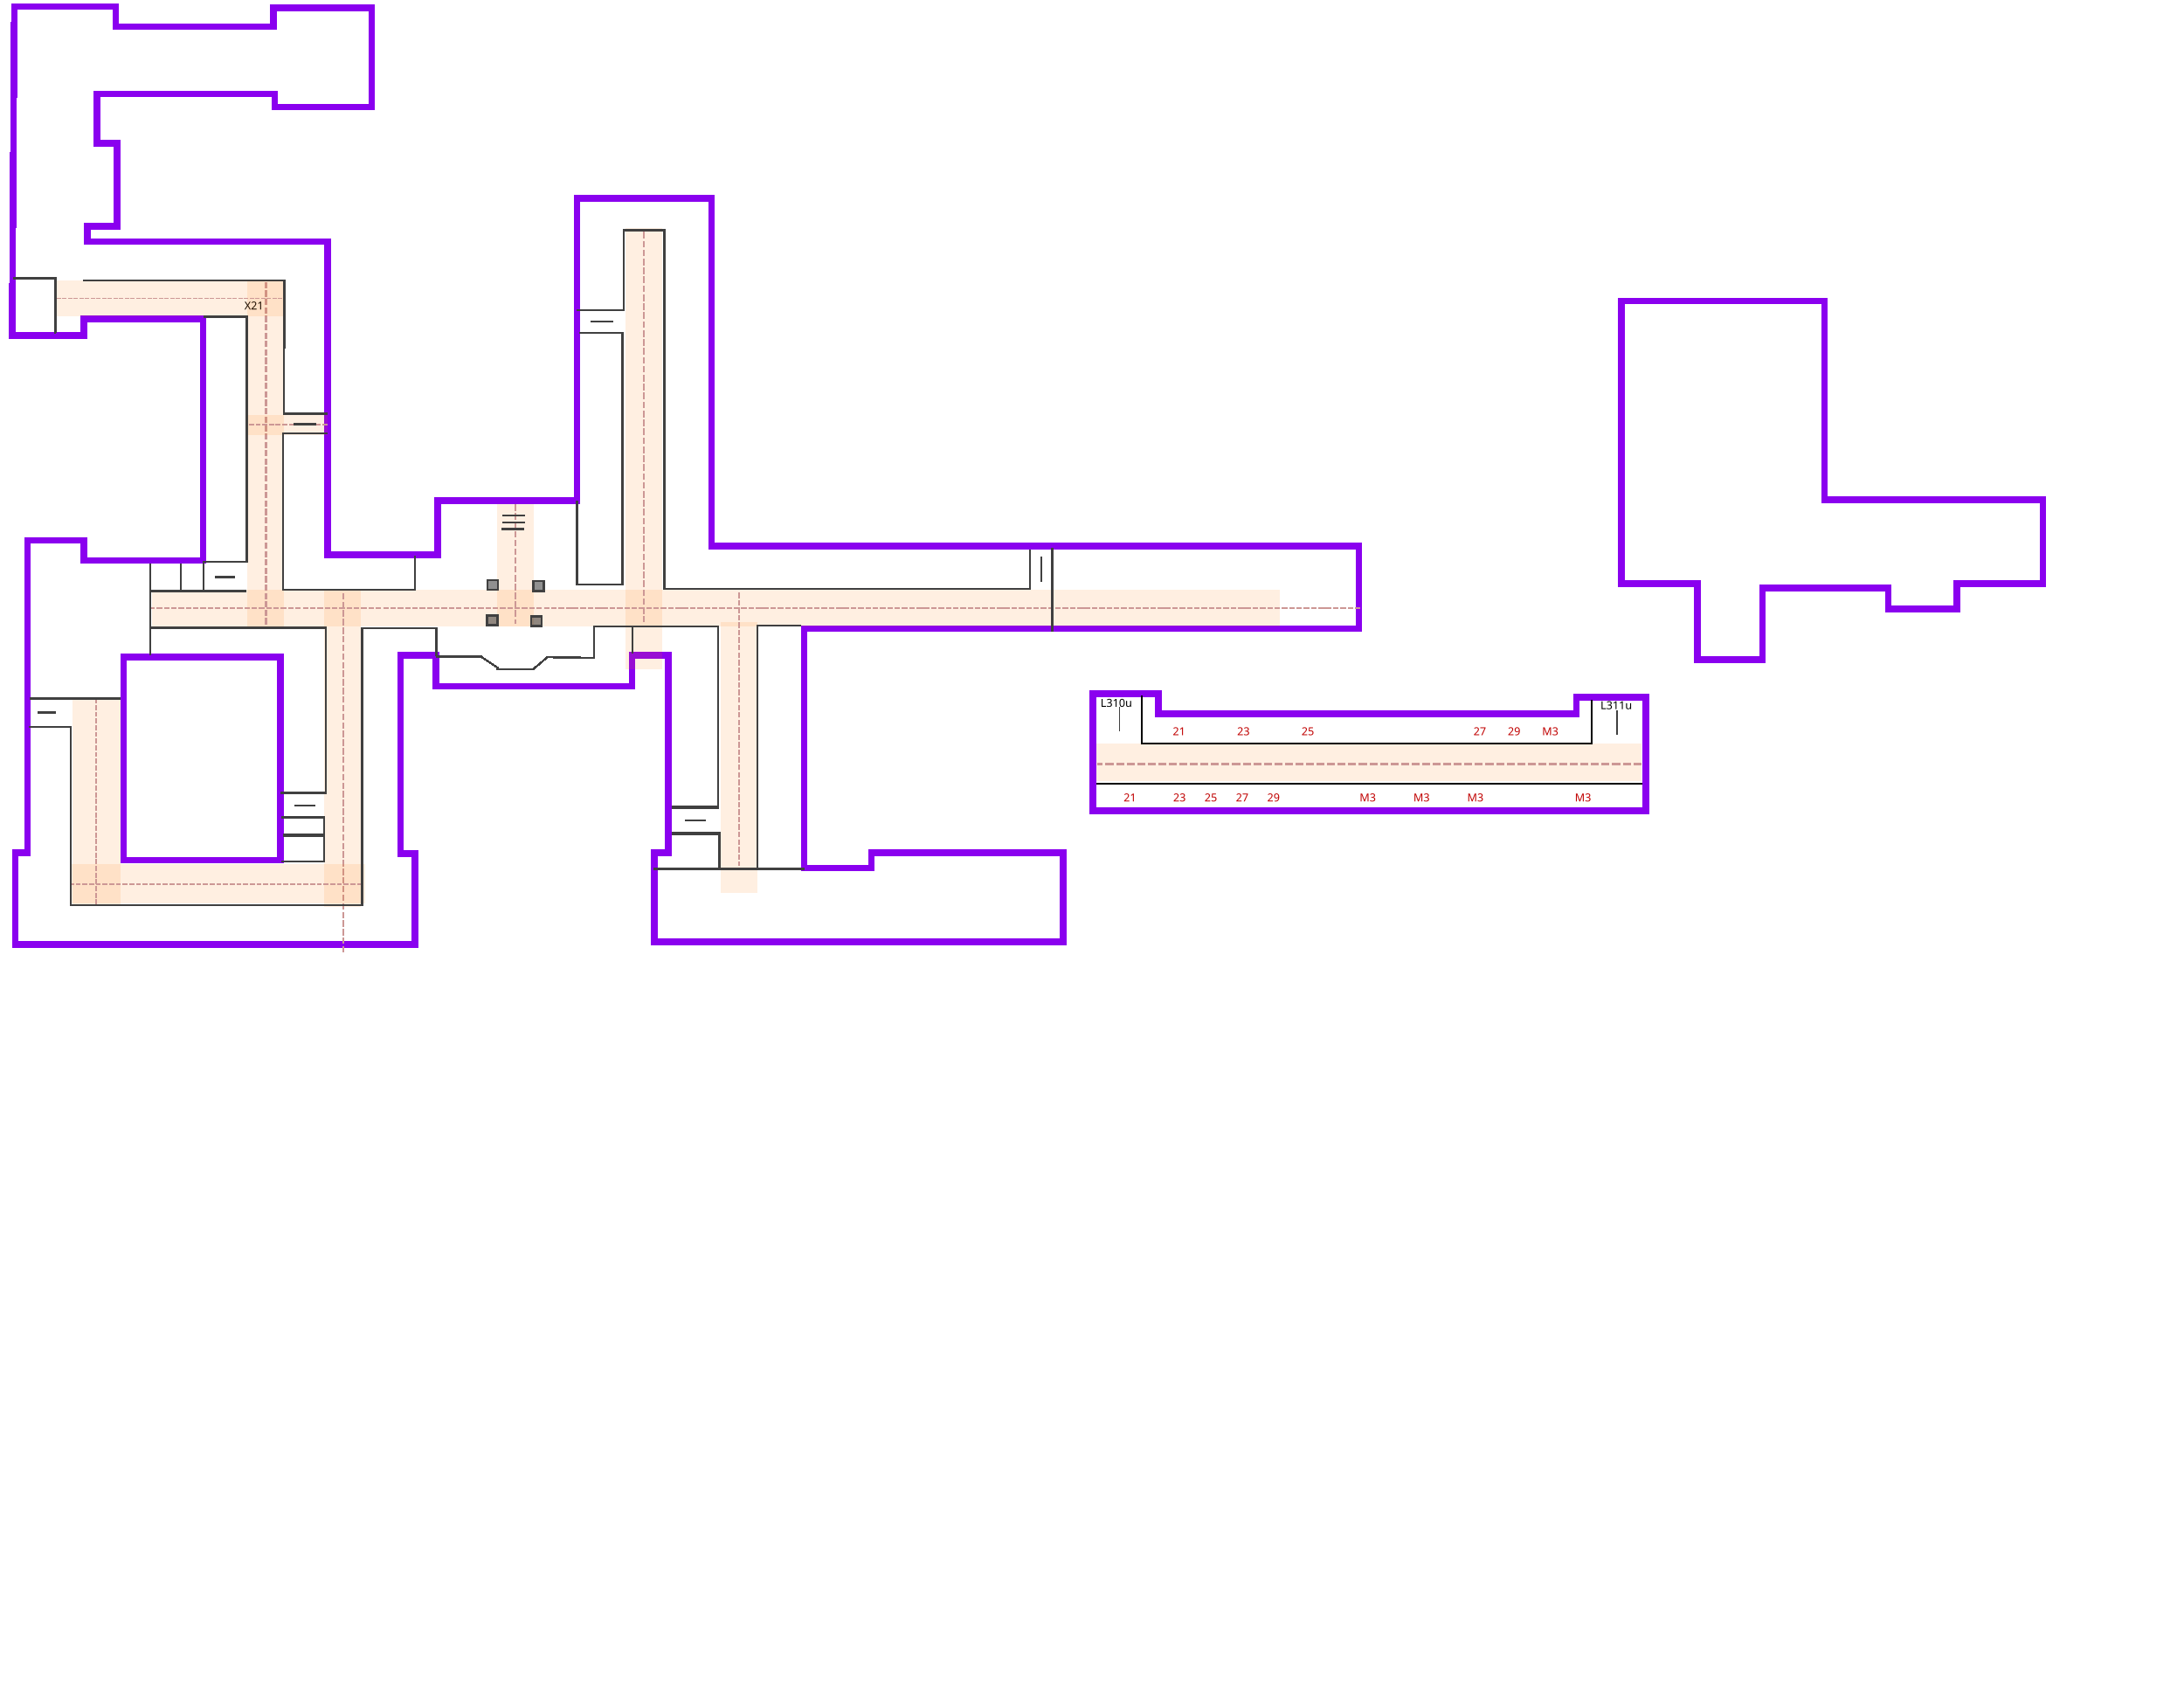
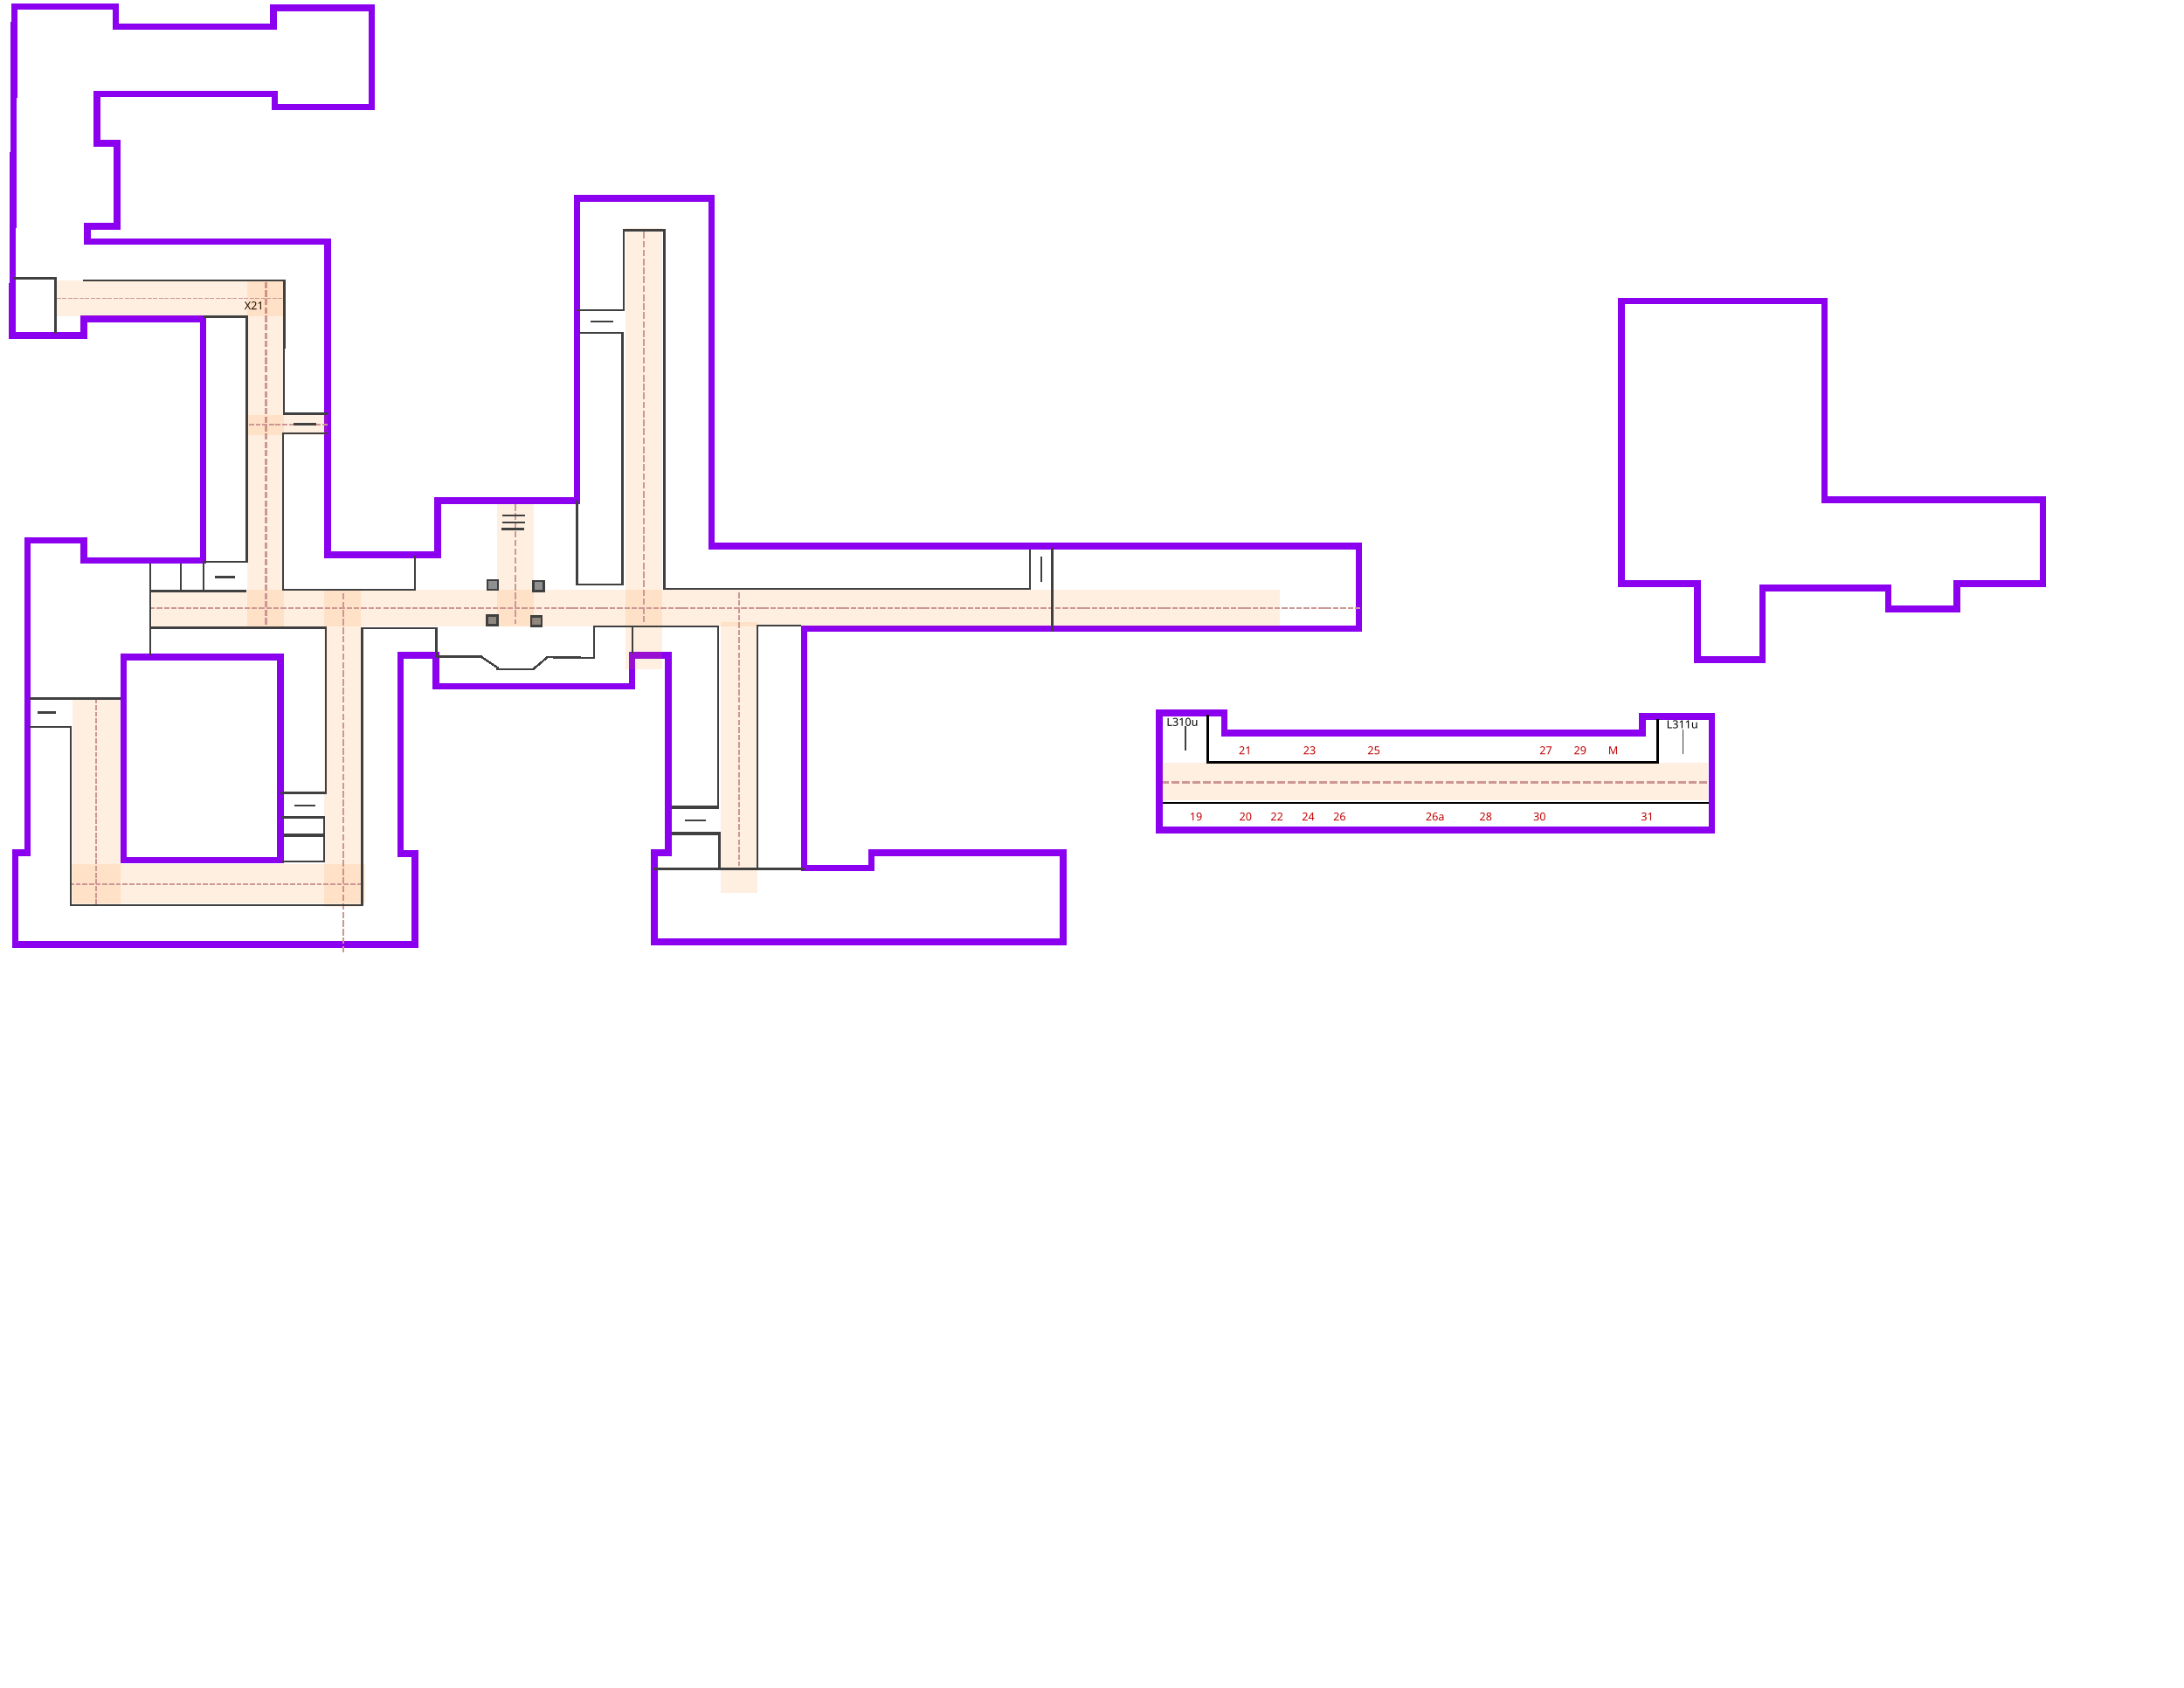
<svg xmlns="http://www.w3.org/2000/svg" width="11in" height="8.5in" id="svg4690" version="1.1" viewBox="0 0 990 765" shape-rendering="crispEdges" enable-background="new">
  <defs id="defs4692">
    </defs>
  <g id="layer2" style="display:inline">
    <path style="fill:none;fill-rule:evenodd;stroke:#8a00ef;stroke-width:3;stroke-linecap:butt;stroke-linejoin:miter;stroke-miterlimit:4;stroke-dasharray:none;stroke-opacity:1" d="m 6.5,3 46,0 0,9 71.5,0 0,-8.5 44.5,0 0,45 -44,0 0,-6 -80.5,0 0,22.5 9,0 0,37.5 -13.5,0 0,7 109,0 0,142 50,0 0,-24.5 63,0 0,-137 61,0 0,157.5 293.5,0 0,37.5 -251.5,0 0,108.5 30.5,0 0,-7 87,0 0,40.5 -185.5,0 0,-40.5 6.5,0 0,-89.5 -16.5,0 0,14 -89,0 0,-14 -16,0 0,90 6.5,0 0,41 -181,0 0,-41.5 5.5,0 0,-141.5 25.5,0 0,9 54,0 0,-109.5 -54,0 0,7.5 -32.5,0 z" id="path4961" />
    <path style="fill:none;fill-rule:evenodd;stroke:#8a00ef;stroke-width:3;stroke-linecap:butt;stroke-linejoin:miter;stroke-miterlimit:4;stroke-dasharray:none;stroke-opacity:1" d="m 56.067,297.82 70.977,0 0,92.076 -70.977,0 z" id="path4963" />
-     <path style="fill:none;fill-rule:evenodd;stroke:#8a00ef;stroke-width:3;stroke-linecap:butt;stroke-linejoin:miter;stroke-miterlimit:4;stroke-dasharray:none;stroke-opacity:1" d="m 495.5,367 0,-52.5 29.5,0 0,9 189.5,0 0,-7.5 31.5,0 0,51.5 -250.5,0 z" id="path4965" />
+     <path style="fill:none;fill-rule:evenodd;stroke:#8a00ef;stroke-width:3;stroke-linecap:butt;stroke-linejoin:miter;stroke-miterlimit:4;stroke-dasharray:none;stroke-opacity:1" d="m 525.436,375.639 0,-52.5 29.5,0 0,9 189.5,0 0,-7.5 31.5,0 0,51.5 -250.5,0 z" id="path4965" />
    <path style="fill:none;fill-rule:evenodd;stroke:#8a00ef;stroke-width:3;stroke-linecap:butt;stroke-linejoin:miter;stroke-miterlimit:4;stroke-dasharray:none;stroke-opacity:1" d="m 735,265 0,-128.5 92,0 0,90 99,0 0,38 -39,0 0,11.5 -31,0 0,-9.5 -57,0 0,32.5 -29.5,0 0,-34.5 -34.5,0 z" id="path4967" />
  </g>
  <g id="layer4" style="display:inline;opacity:1">
    <rect style="fill:#ff7b00;fill-opacity:0.121;stroke:none;stroke-width:0.23;stroke-miterlimit:4;stroke-dasharray:none;stroke-dashoffset:0;stroke-opacity:1" id="rect4234" width="16.606" height="156.505" x="112.052" y="127.465" />
    <rect style="opacity:1;fill:#ff7b00;fill-opacity:0.121;stroke:none;stroke-width:0.23;stroke-miterlimit:4;stroke-dasharray:none;stroke-dashoffset:0;stroke-opacity:1" id="rect4234-0" width="16.606" height="200.162" x="283.709" y="103.167" />
    <rect style="opacity:1;fill:#ff7b00;fill-opacity:0.121;stroke:none;stroke-width:0.23;stroke-miterlimit:4;stroke-dasharray:none;stroke-dashoffset:0;stroke-opacity:1" id="rect4234-8" width="16.606" height="143.22" x="147.076" y="267.725" />
    <rect style="opacity:1;fill:#ff7b00;fill-opacity:0.121;stroke:none;stroke-width:0.23;stroke-miterlimit:4;stroke-dasharray:none;stroke-dashoffset:0;stroke-opacity:1" id="rect4234-5" width="16.606" height="122.871" x="326.79" y="281.898" />
    <rect style="opacity:1;fill:#ff7b00;fill-opacity:0.121;stroke:none;stroke-width:0.23;stroke-miterlimit:4;stroke-dasharray:none;stroke-dashoffset:0;stroke-opacity:1" id="rect4234-51" width="16.607" height="511.398" x="-284.096" y="68.677" transform="matrix(-4.4869952e-4,-0.9999999,1,-6.401598e-5,0,0)" />
    <rect style="opacity:1;fill:#ff7b00;fill-opacity:0.121;stroke:none;stroke-width:0.23;stroke-miterlimit:4;stroke-dasharray:none;stroke-dashoffset:0;stroke-opacity:1" id="rect4234-5-4-1" width="16.606" height="55.6" x="225.277" y="228.43" />
    <path style="fill:none;fill-rule:evenodd;stroke:#cc9795;stroke-width:0.952;stroke-linecap:butt;stroke-linejoin:miter;stroke-miterlimit:4;stroke-dasharray:2.855, 0.952;stroke-dashoffset:0;stroke-opacity:1" d="m 120.514,127.862 0,156.118" id="path3533" />
    <path style="display:inline;opacity:1;fill:none;fill-rule:evenodd;stroke:#cc9795;stroke-width:1.013;stroke-linecap:butt;stroke-linejoin:miter;stroke-miterlimit:4;stroke-dasharray:3.039, 1.013;stroke-dashoffset:0;stroke-opacity:1" d="m 291.922,105.056 0,176.931" id="path3533-4" />
    <path style="display:inline;opacity:1;fill:none;fill-rule:evenodd;stroke:#cc9795;stroke-width:0.976;stroke-linecap:butt;stroke-linejoin:miter;stroke-miterlimit:4;stroke-dasharray:2.928, 0.976;stroke-dashoffset:0;stroke-opacity:1" d="m 155.563,268.781 0,164.206" id="path3533-4-8" />
    <path style="display:inline;opacity:1;fill:none;fill-rule:evenodd;stroke:#cc9795;stroke-width:0.847;stroke-linecap:butt;stroke-linejoin:miter;stroke-miterlimit:4;stroke-dasharray:2.542, 0.847;stroke-dashoffset:0;stroke-opacity:1" d="m 335.093,268.543 0,123.759" id="path3533-4-1" />
    <path style="display:inline;opacity:1;fill:none;fill-rule:evenodd;stroke:#cc9795;stroke-width:0.828;stroke-linecap:butt;stroke-linejoin:miter;stroke-miterlimit:4;stroke-dasharray:2.484, 0.828;stroke-dashoffset:0;stroke-opacity:1" d="m 67.681,275.747 c 1148.846,-0.027 129.036,-0.017 193.589,-0.044" id="path3533-4-7-7" />
    <text xml:space="preserve" style="font-style:normal;font-weight:normal;font-size:5px;line-height:125%;font-family:sans-serif;letter-spacing:0px;word-spacing:0px;fill:#000000;fill-opacity:1;stroke:none;stroke-width:1px;stroke-linecap:butt;stroke-linejoin:miter;stroke-opacity:1" x="379.306" y="146.107" id="text4424">
      <tspan id="tspan4426" x="379.306" y="146.107" style="font-size:7.5px" />
    </text>
    <text xml:space="preserve" style="font-style:normal;font-variant:normal;font-weight:normal;font-stretch:normal;font-size:5px;line-height:125%;font-family:sans-serif;-inkscape-font-specification:'sans-serif, Normal';text-align:start;letter-spacing:0px;word-spacing:0px;writing-mode:lr-tb;text-anchor:start;fill:#000000;fill-opacity:1;stroke:none;stroke-width:1px;stroke-linecap:butt;stroke-linejoin:miter;stroke-opacity:1" x="110.793" y="140.28" id="text4428">
      <tspan id="tspan4538" x="110.793" y="140.28">X21</tspan>
    </text>
    <rect style="display:inline;opacity:1;fill:#ff7b00;fill-opacity:0.121;stroke:none;stroke-width:0.23;stroke-miterlimit:4;stroke-dasharray:none;stroke-dashoffset:0;stroke-opacity:1" id="rect4234-51-4" width="17.692" height="133.166" x="-409.447" y="32.121" transform="matrix(-4.4869952e-4,-0.9999999,1,-6.401598e-5,0,0)" ry="0" />
    <rect style="display:inline;opacity:1;fill:#ff7b00;fill-opacity:0.121;stroke:none;stroke-width:0.23;stroke-miterlimit:4;stroke-dasharray:none;stroke-dashoffset:0;stroke-opacity:1" id="rect4234-1" width="21.981" height="93.255" x="32.697" y="317.123" />
    <path style="display:inline;opacity:1;fill:none;fill-rule:evenodd;stroke:#cc9795;stroke-width:0.759;stroke-linecap:butt;stroke-linejoin:miter;stroke-miterlimit:4;stroke-dasharray:2.278, 0.759;stroke-dashoffset:0;stroke-opacity:1" d="m 43.688,316.556 0,93.513" id="path3533-4-7-9-5" />
    <path style="display:inline;opacity:1;fill:none;fill-rule:evenodd;stroke:#cc9795;stroke-width:0.759;stroke-linecap:butt;stroke-linejoin:miter;stroke-miterlimit:4;stroke-dasharray:2.278, 0.759;stroke-dashoffset:0;stroke-opacity:1" d="m 164.131,400.595 -131.888,0" id="path3533-4-7-9-5-0" />
    <rect style="display:inline;opacity:1;fill:#ff7b00;fill-opacity:0.121;stroke:none;stroke-width:0.23;stroke-miterlimit:4;stroke-dasharray:none;stroke-dashoffset:0;stroke-opacity:1" id="rect4234-51-4-9" width="16.19" height="104.542" x="-143.289" y="24.419" transform="matrix(-3.84927e-4,-0.9999999,1,-7.4621788e-5,0,0)" ry="0" />
    <path style="display:inline;opacity:1;fill:none;fill-rule:evenodd;stroke:#cc9795;stroke-width:0.644;stroke-linecap:butt;stroke-linejoin:miter;stroke-miterlimit:4;stroke-dasharray:1.931, 0.644;stroke-dashoffset:0;stroke-opacity:1" d="m 127.964,135.189 -103.538,0" id="path3533-4-7-9-5-0-5" />
    <path style="display:inline;opacity:1;fill:none;fill-rule:evenodd;stroke:#cc9795;stroke-width:1;stroke-linecap:butt;stroke-linejoin:miter;stroke-miterlimit:4;stroke-dasharray:3, 1;stroke-dashoffset:0;stroke-opacity:1" d="m 233.58,228.572 0,54.268" id="path3533-4-7-9-5-9" />
    <rect style="display:inline;opacity:1;fill:#ff7b00;fill-opacity:0.121;stroke:none;stroke-width:0.23;stroke-miterlimit:4;stroke-dasharray:none;stroke-dashoffset:0;stroke-opacity:1" id="rect4234-51-4-5-0" width="8.857" height="37.359" x="-197.04" y="111.203" transform="matrix(-2.5144265e-4,-1,1,-1.1423655e-4,0,0)" ry="0" />
    <path style="display:inline;opacity:1;fill:none;fill-rule:evenodd;stroke:#cc9795;stroke-width:0.756;stroke-linecap:butt;stroke-linejoin:miter;stroke-miterlimit:4;stroke-dasharray:2.268, 0.756;stroke-dashoffset:0;stroke-opacity:1" d="m 148.354,192.597 -36.845,0" id="path3533-4-7-9-5-0-2-0" />
-     <rect transform="matrix(-2.1073751e-4,-1,1,-1.3630198e-4,0,0)" y="496.726" x="-354.159" height="247.402" width="17.106" id="rect3747" style="opacity:1;fill:#ff7b00;fill-opacity:0.121;stroke:none;stroke-width:0.23;stroke-miterlimit:4;stroke-dasharray:none;stroke-dashoffset:0;stroke-opacity:1" />
-     <path id="path3749" d="m 743.972,346.172 -246.759,0" style="display:inline;opacity:1;fill:none;fill-rule:evenodd;stroke:#cc9795;stroke-width:1.196;stroke-linecap:butt;stroke-linejoin:miter;stroke-miterlimit:4;stroke-dasharray:3.589, 1.196;stroke-dashoffset:0;stroke-opacity:1" />
-     <text xml:space="preserve" style="font-style:normal;font-variant:normal;font-weight:normal;font-stretch:normal;font-size:5px;line-height:125%;font-family:sans-serif;-inkscape-font-specification:'sans-serif, Normal';text-align:start;letter-spacing:0px;word-spacing:0px;writing-mode:lr-tb;text-anchor:start;display:inline;opacity:1;fill:#000000;fill-opacity:1;stroke:none;stroke-width:1px;stroke-linecap:butt;stroke-linejoin:miter;stroke-opacity:1" x="498.863" y="320.355" id="text4428-00-6">
-       <tspan id="tspan4536-9" x="498.863" y="320.355">L310u</tspan>
+     <rect transform="matrix(-2.1073751e-4,-1,1,-1.3630198e-4,0,0)" y="526.66" x="-362.802" height="247.402" width="17.106" id="rect3747" style="opacity:1;fill:#ff7b00;fill-opacity:0.121;stroke:none;stroke-width:0.23;stroke-miterlimit:4;stroke-dasharray:none;stroke-dashoffset:0;stroke-opacity:1" />
+     <path id="path3749" d="m 773.908,354.811 -246.759,0" style="display:inline;opacity:1;fill:none;fill-rule:evenodd;stroke:#cc9795;stroke-width:1.196;stroke-linecap:butt;stroke-linejoin:miter;stroke-miterlimit:4;stroke-dasharray:3.589, 1.196;stroke-dashoffset:0;stroke-opacity:1" />
+     <text xml:space="preserve" style="font-style:normal;font-variant:normal;font-weight:normal;font-stretch:normal;font-size:5px;line-height:125%;font-family:sans-serif;-inkscape-font-specification:'sans-serif, Normal';text-align:start;letter-spacing:0px;word-spacing:0px;writing-mode:lr-tb;text-anchor:start;display:inline;opacity:1;fill:#000000;fill-opacity:1;stroke:none;stroke-width:1px;stroke-linecap:butt;stroke-linejoin:miter;stroke-opacity:1" x="528.799" y="328.994" id="text4428-00-6">
+       <tspan id="tspan4536-9" x="528.799" y="328.994">L310u</tspan>
    </text>
-     <text id="text3788" y="321.416" x="725.491" style="font-style:normal;font-variant:normal;font-weight:normal;font-stretch:normal;font-size:5px;line-height:125%;font-family:sans-serif;-inkscape-font-specification:'sans-serif, Normal';text-align:start;letter-spacing:0px;word-spacing:0px;writing-mode:lr-tb;text-anchor:start;display:inline;opacity:1;fill:#000000;fill-opacity:1;stroke:none;stroke-width:1px;stroke-linecap:butt;stroke-linejoin:miter;stroke-opacity:1" xml:space="preserve">
-       <tspan y="321.416" x="725.491" id="tspan3790">L311u</tspan>
+     <text id="text3788" y="330.055" x="755.427" style="font-style:normal;font-variant:normal;font-weight:normal;font-stretch:normal;font-size:5px;line-height:125%;font-family:sans-serif;-inkscape-font-specification:'sans-serif, Normal';text-align:start;letter-spacing:0px;word-spacing:0px;writing-mode:lr-tb;text-anchor:start;display:inline;opacity:1;fill:#000000;fill-opacity:1;stroke:none;stroke-width:1px;stroke-linecap:butt;stroke-linejoin:miter;stroke-opacity:1" xml:space="preserve">
+       <tspan y="330.055" x="755.427" id="tspan3790">L311u</tspan>
    </text>
  </g>
  <g id="layer1" style="display:inline">
    <path style="fill:none;fill-rule:evenodd;stroke:#404040;stroke-width:1;stroke-linecap:butt;stroke-linejoin:miter;stroke-miterlimit:4;stroke-dasharray:none;stroke-opacity:1" d="m 37.486,127.106 91.441,0.068 -0.255,60.326 19.691,0" id="path4349" />
    <path style="fill:none;fill-rule:evenodd;stroke:#404040;stroke-width:1;stroke-linecap:butt;stroke-linejoin:miter;stroke-miterlimit:4;stroke-dasharray:none;stroke-opacity:1" d="m 148.364,196.327 -20.031,0 0,70.957 59.753,0 0,-15.617" id="path4353" />
    <path style="fill:none;fill-rule:evenodd;stroke:#404040;stroke-width:0.995;stroke-linecap:butt;stroke-linejoin:miter;stroke-miterlimit:4;stroke-dasharray:none;stroke-opacity:1" d="m 67.996,267.889 21.565,0 21.565,0 0,-0.222" id="path4355" />
    <path style="fill:none;fill-rule:evenodd;stroke:#404040;stroke-width:1;stroke-linecap:butt;stroke-linejoin:miter;stroke-miterlimit:4;stroke-dasharray:none;stroke-opacity:1" d="m 97.485,261.634 9.167,0" id="path4357" />
    <path style="fill:none;fill-rule:evenodd;stroke:#404040;stroke-width:1;stroke-linecap:butt;stroke-linejoin:miter;stroke-miterlimit:4;stroke-dasharray:none;stroke-opacity:1" d="m 133.086,192.253 10.185,0" id="path4359" />
    <path style="fill:none;fill-rule:evenodd;stroke:#404040;stroke-width:0.991;stroke-linecap:butt;stroke-linejoin:miter;stroke-miterlimit:4;stroke-dasharray:none;stroke-opacity:1" d="m 163.721,284.655 34.052,0.031 0,12.78" id="path4361" />
    <path style="fill:none;fill-rule:evenodd;stroke:#404040;stroke-width:1;stroke-linecap:butt;stroke-linejoin:miter;stroke-miterlimit:4;stroke-dasharray:none;stroke-opacity:1" d="m 127.309,359.306 20.381,0 0,-74.702 -79.44,0" id="path4363" />
    <path style="fill:none;fill-rule:evenodd;stroke:#404040;stroke-width:1;stroke-linecap:butt;stroke-linejoin:miter;stroke-miterlimit:4;stroke-dasharray:none;stroke-opacity:1" d="m 127.315,370.494 19.691,0 0,20.031 -19.691,0" id="path4365" />
    <path style="fill:none;fill-rule:evenodd;stroke:#404040;stroke-width:1;stroke-linecap:butt;stroke-linejoin:miter;stroke-miterlimit:4;stroke-dasharray:none;stroke-opacity:1" d="m 13.58,316.574 41.099,0" id="path4369" />
    <path style="fill:none;fill-rule:evenodd;stroke:#404040;stroke-width:1;stroke-linecap:butt;stroke-linejoin:miter;stroke-miterlimit:4;stroke-dasharray:none;stroke-opacity:1" d="m 17.154,323.025 8.148,0" id="path4371" />
    <path style="fill:none;fill-rule:evenodd;stroke:#404040;stroke-width:1;stroke-linecap:butt;stroke-linejoin:miter;stroke-miterlimit:4;stroke-dasharray:none;stroke-opacity:1" d="m 133.426,365.062 9.506,0" id="path4373" />
    <path style="fill:none;fill-rule:evenodd;stroke:#404040;stroke-width:1;stroke-linecap:butt;stroke-linejoin:miter;stroke-miterlimit:4;stroke-dasharray:none;stroke-opacity:1" d="m 197.593,297.5 20.37,0 7.469,5.093 0,0.679 16.296,0 6.451,-5.432 20.37,0.34 0.679,0 0,-14.259 56.797,0.099" id="path4390" />
    <rect style="opacity:1;fill:#000000;fill-opacity:0.437;stroke:#404040;stroke-width:1;stroke-miterlimit:4;stroke-dasharray:none;stroke-dashoffset:0;stroke-opacity:1" id="rect4409" width="4.753" height="4.414" x="221.019" y="262.87" />
    <rect style="display:inline;opacity:1;fill:#000000;fill-opacity:0.437;stroke:#404040;stroke-width:1;stroke-miterlimit:4;stroke-dasharray:none;stroke-dashoffset:0;stroke-opacity:1" id="rect4409-4" width="4.753" height="4.414" x="241.728" y="263.38" />
    <rect style="display:inline;opacity:1;fill:#000000;fill-opacity:0.437;stroke:#404040;stroke-width:1;stroke-miterlimit:4;stroke-dasharray:none;stroke-dashoffset:0;stroke-opacity:1" id="rect4409-0" width="4.753" height="4.414" x="240.71" y="279.336" />
    <rect style="display:inline;opacity:1;fill:#000000;fill-opacity:0.437;stroke:#404040;stroke-width:1;stroke-miterlimit:4;stroke-dasharray:none;stroke-dashoffset:0;stroke-opacity:1" id="rect4409-1" width="4.753" height="4.414" x="220.679" y="278.997" />
    <path style="fill:none;fill-rule:evenodd;stroke:#404040;stroke-width:1;stroke-linecap:butt;stroke-linejoin:miter;stroke-miterlimit:4;stroke-dasharray:none;stroke-opacity:1" d="m 286.668,283.991 0,12.259" id="path4444" />
    <path style="fill:none;fill-rule:evenodd;stroke:#404040;stroke-width:1;stroke-linecap:butt;stroke-linejoin:miter;stroke-miterlimit:4;stroke-dasharray:none;stroke-opacity:1" d="m 364.63,393.92 -68.241,0" id="path4446" />
    <path style="fill:none;fill-rule:evenodd;stroke:#404040;stroke-width:1;stroke-linecap:butt;stroke-linejoin:miter;stroke-miterlimit:4;stroke-dasharray:none;stroke-opacity:1" d="m 325.586,283.92 0,82.628" id="path4448" />
    <path style="fill:none;fill-rule:evenodd;stroke:#404040;stroke-width:1;stroke-linecap:butt;stroke-linejoin:miter;stroke-miterlimit:4;stroke-dasharray:none;stroke-opacity:1" d="m 343.241,393.58 0.062,-109.981 19.697,0" id="path4450" />
    <path style="fill:none;fill-rule:evenodd;stroke:#404040;stroke-width:1;stroke-linecap:butt;stroke-linejoin:miter;stroke-miterlimit:4;stroke-dasharray:none;stroke-opacity:1" d="m 282.42,104.321 19.201,0" id="path4452" />
    <path style="fill:none;fill-rule:evenodd;stroke:#404040;stroke-width:1;stroke-linecap:butt;stroke-linejoin:miter;stroke-miterlimit:4;stroke-dasharray:none;stroke-opacity:1" d="m 477.011,248.3 0,38.025" id="path4454" />
    <path style="fill:none;fill-rule:evenodd;stroke:#404040;stroke-width:1.084;stroke-linecap:butt;stroke-linejoin:miter;stroke-miterlimit:4;stroke-dasharray:none;stroke-opacity:1" d="m 467.148,266.924 -165.941,0 0,-162.582" id="path4456" />
    <path style="fill:none;fill-rule:evenodd;stroke:#404040;stroke-width:1;stroke-linecap:butt;stroke-linejoin:miter;stroke-miterlimit:4;stroke-dasharray:none;stroke-opacity:1" d="m 282.827,104.311 0,36.332 -21.464,0" id="path4458" />
    <path style="fill:none;fill-rule:evenodd;stroke:#404040;stroke-width:1;stroke-linecap:butt;stroke-linejoin:miter;stroke-miterlimit:4;stroke-dasharray:none;stroke-opacity:1" d="m 261.477,226.896 0,38.045 20.713,0 0,-114.136 -19.825,0" id="path4460" />
    <path style="display:inline;fill:none;fill-rule:evenodd;stroke:#404040;stroke-width:1;stroke-linecap:butt;stroke-linejoin:miter;stroke-miterlimit:4;stroke-dasharray:none;stroke-opacity:1" d="m 267.759,145.741 10.185,0" id="path4359-4" />
    <path style="display:inline;fill:none;fill-rule:evenodd;stroke:#404040;stroke-width:1;stroke-linecap:butt;stroke-linejoin:miter;stroke-miterlimit:4;stroke-dasharray:none;stroke-opacity:1" d="m 227.809,233.673 10.185,0" id="path4359-4-1" />
    <path style="display:inline;fill:none;fill-rule:evenodd;stroke:#404040;stroke-width:1;stroke-linecap:butt;stroke-linejoin:miter;stroke-miterlimit:4;stroke-dasharray:none;stroke-opacity:1" d="m 227.809,236.728 10.185,0" id="path4359-4-7" />
    <path style="display:inline;fill:none;fill-rule:evenodd;stroke:#404040;stroke-width:1;stroke-linecap:butt;stroke-linejoin:miter;stroke-miterlimit:4;stroke-dasharray:none;stroke-opacity:1" d="m 227.469,239.784 10.185,0" id="path4359-4-3" />
    <path style="display:inline;fill:none;fill-rule:evenodd;stroke:#404040;stroke-width:1.46;stroke-linecap:butt;stroke-linejoin:miter;stroke-miterlimit:4;stroke-dasharray:none;stroke-opacity:1" d="m 304.357,365.929 21.708,0" id="path4359-2" />
    <path style="display:inline;fill:none;fill-rule:evenodd;stroke:#404040;stroke-width:1;stroke-linecap:butt;stroke-linejoin:miter;stroke-miterlimit:4;stroke-dasharray:none;stroke-opacity:1" d="m 310.458,371.889 9.506,0" id="path4373-8" />
    <path style="display:inline;fill:none;fill-rule:evenodd;stroke:#404040;stroke-width:1.46;stroke-linecap:butt;stroke-linejoin:miter;stroke-miterlimit:4;stroke-dasharray:none;stroke-opacity:1" d="m 304.357,377.85 21.708,0 0,16.096" id="path4359-2-8" />
    <path style="fill:none;fill-rule:evenodd;stroke:#404040;stroke-width:1px;stroke-linecap:butt;stroke-linejoin:miter;stroke-opacity:1" d="m 12.964,329.518 19.205,0 0,80.663 132.037,0 0,-125.315" id="path3961" />
    <path style="fill:none;fill-rule:evenodd;stroke:#404040;stroke-width:1px;stroke-linecap:butt;stroke-linejoin:miter;stroke-opacity:1" d="m 92.186,143.621 19.688,-0.008 -0.003,111.004 -19.686,0 0,12.883" id="path4829" />
    <path style="fill:none;fill-rule:evenodd;stroke:#404040;stroke-width:1px;stroke-linecap:butt;stroke-linejoin:miter;stroke-opacity:1" d="m 68.179,255.578 0,41.292" id="path4831" />
    <path style="display:inline;fill:none;fill-rule:evenodd;stroke:#404040;stroke-width:1px;stroke-linecap:butt;stroke-linejoin:miter;stroke-opacity:1" d="m 5.816,126.143 19.335,-0.002 -0.003,24.731 0.025,0" id="path4829-7" />
    <path style="display:inline;fill:none;fill-rule:evenodd;stroke:#404040;stroke-width:0.678;stroke-linecap:butt;stroke-linejoin:miter;stroke-miterlimit:4;stroke-dasharray:none;stroke-opacity:1" d="m 466.84,248.945 0,17.465" id="path4454-5" />
    <path style="display:inline;fill:none;fill-rule:evenodd;stroke:#404040;stroke-width:0.542;stroke-linecap:butt;stroke-linejoin:miter;stroke-miterlimit:4;stroke-dasharray:none;stroke-opacity:1" d="m 471.994,252.427 0,11.155" id="path4454-1" />
    <path style="display:inline;fill:none;fill-rule:evenodd;stroke:#404040;stroke-width:0.561px;stroke-linecap:butt;stroke-linejoin:miter;stroke-opacity:1" d="m 82.024,255.39 0,13.007" id="path4831-9" />
    <path id="path3845" d="m 128.17,378.533 19.108,0" style="fill:none;fill-rule:evenodd;stroke:#404040;stroke-width:1.531;stroke-linecap:butt;stroke-linejoin:miter;stroke-miterlimit:4;stroke-dasharray:none;stroke-opacity:1" />
-     <path style="fill:none;fill-rule:evenodd;stroke:#000000;stroke-width:1.03px;stroke-linecap:butt;stroke-linejoin:miter;stroke-opacity:1" d="m 721.49,317.36 0,19.62 -203.979,0 0,-21.741" id="path3732" />
-     <path style="fill:none;fill-rule:evenodd;stroke:#000000;stroke-width:1.002px;stroke-linecap:butt;stroke-linejoin:miter;stroke-opacity:1" d="m 496.95,355.232 247.53,0" id="path3734" />
-     <path id="path3751" d="m 507.494,320.427 0,11.155" style="display:inline;fill:none;fill-rule:evenodd;stroke:#404040;stroke-width:0.542;stroke-linecap:butt;stroke-linejoin:miter;stroke-miterlimit:4;stroke-dasharray:none;stroke-opacity:1" />
-     <path id="path3751-8" d="m 733,321.923 0,11.155" style="display:inline;fill:none;fill-rule:evenodd;stroke:#404040;stroke-width:0.542;stroke-linecap:butt;stroke-linejoin:miter;stroke-miterlimit:4;stroke-dasharray:none;stroke-opacity:1" />
+     <path style="fill:none;fill-rule:evenodd;stroke:#000000;stroke-width:1.03px;stroke-linecap:butt;stroke-linejoin:miter;stroke-opacity:1" d="m 751.426,325.999 0,19.62 -203.979,0 0,-21.741" id="path3732" />
+     <path style="fill:none;fill-rule:evenodd;stroke:#000000;stroke-width:1.002px;stroke-linecap:butt;stroke-linejoin:miter;stroke-opacity:1" d="m 526.886,363.87 247.53,0" id="path3734" />
+     <path id="path3751" d="m 537.43,329.066 0,11.155" style="display:inline;fill:none;fill-rule:evenodd;stroke:#404040;stroke-width:0.542;stroke-linecap:butt;stroke-linejoin:miter;stroke-miterlimit:4;stroke-dasharray:none;stroke-opacity:1" />
+     <path id="path3751-8" d="m 762.936,330.561 0,11.155" style="display:inline;fill:none;fill-rule:evenodd;stroke:#404040;stroke-width:0.542;stroke-linecap:butt;stroke-linejoin:miter;stroke-miterlimit:4;stroke-dasharray:none;stroke-opacity:1" />
  </g>
  <g id="layer3" style="display:inline">
    <text xml:space="preserve" style="font-style:normal;font-weight:normal;font-size:90px;line-height:125%;font-family:sans-serif;letter-spacing:0px;word-spacing:0px;fill:#000000;fill-opacity:1;stroke:none;stroke-width:1px;stroke-linecap:butt;stroke-linejoin:miter;stroke-opacity:1" x="79.671" y="127.085" id="text4323">
      <tspan id="tspan4325" x="79.671" y="127.085" />
    </text>
    <text xml:space="preserve" style="font-style:normal;font-weight:normal;font-size:5px;line-height:125%;font-family:sans-serif;letter-spacing:0px;word-spacing:0px;fill:#000000;fill-opacity:1;stroke:none;stroke-width:1px;stroke-linecap:butt;stroke-linejoin:miter;stroke-opacity:1" x="91.327" y="271.698" id="text4462">
      <tspan id="tspan4464" x="91.327" y="271.698" />
    </text>
-     <text id="text3792" y="333.222" x="531.605" style="font-style:normal;font-variant:normal;font-weight:normal;font-stretch:normal;font-size:5px;line-height:125%;font-family:sans-serif;-inkscape-font-specification:'sans-serif, Normal';text-align:start;letter-spacing:0px;word-spacing:0px;writing-mode:lr-tb;text-anchor:start;display:inline;fill:#c00000;fill-opacity:1;stroke:none;stroke-width:1px;stroke-linecap:butt;stroke-linejoin:miter;stroke-opacity:1" xml:space="preserve">
-       <tspan y="333.222" x="531.605" id="tspan3794">21</tspan>
-       <tspan y="339.472" x="531.605" id="tspan3796" />
+     <text id="text3792" y="341.86" x="561.541" style="font-style:normal;font-variant:normal;font-weight:normal;font-stretch:normal;font-size:5px;line-height:125%;font-family:sans-serif;-inkscape-font-specification:'sans-serif, Normal';text-align:start;letter-spacing:0px;word-spacing:0px;writing-mode:lr-tb;text-anchor:start;display:inline;fill:#c00000;fill-opacity:1;stroke:none;stroke-width:1px;stroke-linecap:butt;stroke-linejoin:miter;stroke-opacity:1" xml:space="preserve">
+       <tspan y="341.86" x="561.541" id="tspan3794">21</tspan>
+       <tspan y="348.11" x="561.541" id="tspan3796" />
    </text>
-     <text id="text3798" y="333.222" x="560.789" style="font-style:normal;font-variant:normal;font-weight:normal;font-stretch:normal;font-size:5px;line-height:125%;font-family:sans-serif;-inkscape-font-specification:'sans-serif, Normal';text-align:start;letter-spacing:0px;word-spacing:0px;writing-mode:lr-tb;text-anchor:start;display:inline;fill:#c00000;fill-opacity:1;stroke:none;stroke-width:1px;stroke-linecap:butt;stroke-linejoin:miter;stroke-opacity:1" xml:space="preserve">
-       <tspan y="333.222" x="560.789" id="tspan3800">23</tspan>
-       <tspan y="339.472" x="560.789" id="tspan3802" />
+     <text id="text3798" y="341.86" x="590.725" style="font-style:normal;font-variant:normal;font-weight:normal;font-stretch:normal;font-size:5px;line-height:125%;font-family:sans-serif;-inkscape-font-specification:'sans-serif, Normal';text-align:start;letter-spacing:0px;word-spacing:0px;writing-mode:lr-tb;text-anchor:start;display:inline;fill:#c00000;fill-opacity:1;stroke:none;stroke-width:1px;stroke-linecap:butt;stroke-linejoin:miter;stroke-opacity:1" xml:space="preserve">
+       <tspan y="341.86" x="590.725" id="tspan3800">23</tspan>
+       <tspan y="348.11" x="590.725" id="tspan3802" />
    </text>
-     <text id="text3804" y="333.222" x="589.972" style="font-style:normal;font-variant:normal;font-weight:normal;font-stretch:normal;font-size:5px;line-height:125%;font-family:sans-serif;-inkscape-font-specification:'sans-serif, Normal';text-align:start;letter-spacing:0px;word-spacing:0px;writing-mode:lr-tb;text-anchor:start;display:inline;fill:#c00000;fill-opacity:1;stroke:none;stroke-width:1px;stroke-linecap:butt;stroke-linejoin:miter;stroke-opacity:1" xml:space="preserve">
-       <tspan y="333.222" x="589.972" id="tspan3806">25</tspan>
-       <tspan y="339.472" x="589.972" id="tspan3808" />
+     <text id="text3804" y="341.86" x="619.908" style="font-style:normal;font-variant:normal;font-weight:normal;font-stretch:normal;font-size:5px;line-height:125%;font-family:sans-serif;-inkscape-font-specification:'sans-serif, Normal';text-align:start;letter-spacing:0px;word-spacing:0px;writing-mode:lr-tb;text-anchor:start;display:inline;fill:#c00000;fill-opacity:1;stroke:none;stroke-width:1px;stroke-linecap:butt;stroke-linejoin:miter;stroke-opacity:1" xml:space="preserve">
+       <tspan y="341.86" x="619.908" id="tspan3806">25</tspan>
+       <tspan y="348.11" x="619.908" id="tspan3808" />
    </text>
-     <text id="text3810" y="333.222" x="667.935" style="font-style:normal;font-variant:normal;font-weight:normal;font-stretch:normal;font-size:5px;line-height:125%;font-family:sans-serif;-inkscape-font-specification:'sans-serif, Normal';text-align:start;letter-spacing:0px;word-spacing:0px;writing-mode:lr-tb;text-anchor:start;display:inline;fill:#c00000;fill-opacity:1;stroke:none;stroke-width:1px;stroke-linecap:butt;stroke-linejoin:miter;stroke-opacity:1" xml:space="preserve">
-       <tspan y="333.222" x="667.935" id="tspan3812">27</tspan>
+     <text id="text3810" y="341.86" x="697.871" style="font-style:normal;font-variant:normal;font-weight:normal;font-stretch:normal;font-size:5px;line-height:125%;font-family:sans-serif;-inkscape-font-specification:'sans-serif, Normal';text-align:start;letter-spacing:0px;word-spacing:0px;writing-mode:lr-tb;text-anchor:start;display:inline;fill:#c00000;fill-opacity:1;stroke:none;stroke-width:1px;stroke-linecap:butt;stroke-linejoin:miter;stroke-opacity:1" xml:space="preserve">
+       <tspan y="341.86" x="697.871" id="tspan3812">27</tspan>
    </text>
-     <text id="text3814" y="333.222" x="683.48" style="font-style:normal;font-variant:normal;font-weight:normal;font-stretch:normal;font-size:5px;line-height:125%;font-family:sans-serif;-inkscape-font-specification:'sans-serif, Normal';text-align:start;letter-spacing:0px;word-spacing:0px;writing-mode:lr-tb;text-anchor:start;display:inline;fill:#c00000;fill-opacity:1;stroke:none;stroke-width:1px;stroke-linecap:butt;stroke-linejoin:miter;stroke-opacity:1" xml:space="preserve">
-       <tspan y="333.222" x="683.48" id="tspan3816">29</tspan>
-       <tspan y="339.472" x="683.48" id="tspan3818" />
+     <text id="text3814" y="341.86" x="713.416" style="font-style:normal;font-variant:normal;font-weight:normal;font-stretch:normal;font-size:5px;line-height:125%;font-family:sans-serif;-inkscape-font-specification:'sans-serif, Normal';text-align:start;letter-spacing:0px;word-spacing:0px;writing-mode:lr-tb;text-anchor:start;display:inline;fill:#c00000;fill-opacity:1;stroke:none;stroke-width:1px;stroke-linecap:butt;stroke-linejoin:miter;stroke-opacity:1" xml:space="preserve">
+       <tspan y="341.86" x="713.416" id="tspan3816">29</tspan>
+       <tspan y="348.11" x="713.416" id="tspan3818" />
    </text>
-     <text id="text3820" y="333.222" x="699.026" style="font-style:normal;font-variant:normal;font-weight:normal;font-stretch:normal;font-size:5px;line-height:125%;font-family:sans-serif;-inkscape-font-specification:'sans-serif, Normal';text-align:start;letter-spacing:0px;word-spacing:0px;writing-mode:lr-tb;text-anchor:start;display:inline;fill:#c00000;fill-opacity:1;stroke:none;stroke-width:1px;stroke-linecap:butt;stroke-linejoin:miter;stroke-opacity:1" xml:space="preserve">
-       <tspan y="333.222" x="699.026" id="tspan3824">М3</tspan>
+     <text id="text3820" y="341.86" x="728.962" style="font-style:normal;font-variant:normal;font-weight:normal;font-stretch:normal;font-size:5px;line-height:125%;font-family:sans-serif;-inkscape-font-specification:'sans-serif, Normal';text-align:start;letter-spacing:0px;word-spacing:0px;writing-mode:lr-tb;text-anchor:start;display:inline;fill:#c00000;fill-opacity:1;stroke:none;stroke-width:1px;stroke-linecap:butt;stroke-linejoin:miter;stroke-opacity:1" xml:space="preserve">
+       <tspan y="341.86" x="728.962" id="tspan3824">М</tspan>
    </text>
-     <text xml:space="preserve" style="font-style:normal;font-variant:normal;font-weight:normal;font-stretch:normal;font-size:5px;line-height:125%;font-family:sans-serif;-inkscape-font-specification:'sans-serif, Normal';text-align:start;letter-spacing:0px;word-spacing:0px;writing-mode:lr-tb;text-anchor:start;display:inline;fill:#c00000;fill-opacity:1;stroke:none;stroke-width:1px;stroke-linecap:butt;stroke-linejoin:miter;stroke-opacity:1" x="509.331" y="363.236" id="text3836">
-       <tspan id="tspan3838" x="509.331" y="363.236">21</tspan>
-       <tspan id="tspan3840" x="509.331" y="369.486" />
+     <text xml:space="preserve" style="font-style:normal;font-variant:normal;font-weight:normal;font-stretch:normal;font-size:5px;line-height:125%;font-family:sans-serif;-inkscape-font-specification:'sans-serif, Normal';text-align:start;letter-spacing:0px;word-spacing:0px;writing-mode:lr-tb;text-anchor:start;display:inline;fill:#c00000;fill-opacity:1;stroke:none;stroke-width:1px;stroke-linecap:butt;stroke-linejoin:miter;stroke-opacity:1" x="539.268" y="371.875" id="text3836">
+       <tspan id="tspan3838" x="539.268" y="371.875">19</tspan>
+       <tspan id="tspan3840" x="539.268" y="378.125" />
    </text>
-     <text xml:space="preserve" style="font-style:normal;font-variant:normal;font-weight:normal;font-stretch:normal;font-size:5px;line-height:125%;font-family:sans-serif;-inkscape-font-specification:'sans-serif, Normal';text-align:start;letter-spacing:0px;word-spacing:0px;writing-mode:lr-tb;text-anchor:start;display:inline;fill:#c00000;fill-opacity:1;stroke:none;stroke-width:1px;stroke-linecap:butt;stroke-linejoin:miter;stroke-opacity:1" x="531.806" y="363.236" id="text3842">
-       <tspan id="tspan3844" x="531.806" y="363.236">23</tspan>
-       <tspan id="tspan3846" x="531.806" y="369.486" />
+     <text xml:space="preserve" style="font-style:normal;font-variant:normal;font-weight:normal;font-stretch:normal;font-size:5px;line-height:125%;font-family:sans-serif;-inkscape-font-specification:'sans-serif, Normal';text-align:start;letter-spacing:0px;word-spacing:0px;writing-mode:lr-tb;text-anchor:start;display:inline;fill:#c00000;fill-opacity:1;stroke:none;stroke-width:1px;stroke-linecap:butt;stroke-linejoin:miter;stroke-opacity:1" x="561.742" y="371.875" id="text3842">
+       <tspan id="tspan3844" x="561.742" y="371.875">20</tspan>
+       <tspan id="tspan3846" x="561.742" y="378.125" />
    </text>
-     <text xml:space="preserve" style="font-style:normal;font-variant:normal;font-weight:normal;font-stretch:normal;font-size:5px;line-height:125%;font-family:sans-serif;-inkscape-font-specification:'sans-serif, Normal';text-align:start;letter-spacing:0px;word-spacing:0px;writing-mode:lr-tb;text-anchor:start;display:inline;fill:#c00000;fill-opacity:1;stroke:none;stroke-width:1px;stroke-linecap:butt;stroke-linejoin:miter;stroke-opacity:1" x="546.009" y="363.236" id="text3848">
-       <tspan id="tspan3850" x="546.009" y="363.236">25</tspan>
-       <tspan id="tspan3852" x="546.009" y="369.486" />
+     <text xml:space="preserve" style="font-style:normal;font-variant:normal;font-weight:normal;font-stretch:normal;font-size:5px;line-height:125%;font-family:sans-serif;-inkscape-font-specification:'sans-serif, Normal';text-align:start;letter-spacing:0px;word-spacing:0px;writing-mode:lr-tb;text-anchor:start;display:inline;fill:#c00000;fill-opacity:1;stroke:none;stroke-width:1px;stroke-linecap:butt;stroke-linejoin:miter;stroke-opacity:1" x="575.946" y="371.875" id="text3848">
+       <tspan id="tspan3850" x="575.946" y="371.875">22</tspan>
+       <tspan id="tspan3852" x="575.946" y="378.125" />
    </text>
-     <text xml:space="preserve" style="font-style:normal;font-variant:normal;font-weight:normal;font-stretch:normal;font-size:5px;line-height:125%;font-family:sans-serif;-inkscape-font-specification:'sans-serif, Normal';text-align:start;letter-spacing:0px;word-spacing:0px;writing-mode:lr-tb;text-anchor:start;display:inline;fill:#c00000;fill-opacity:1;stroke:none;stroke-width:1px;stroke-linecap:butt;stroke-linejoin:miter;stroke-opacity:1" x="560.213" y="363.236" id="text3854">
-       <tspan id="tspan3856" x="560.213" y="363.236">27</tspan>
+     <text xml:space="preserve" style="font-style:normal;font-variant:normal;font-weight:normal;font-stretch:normal;font-size:5px;line-height:125%;font-family:sans-serif;-inkscape-font-specification:'sans-serif, Normal';text-align:start;letter-spacing:0px;word-spacing:0px;writing-mode:lr-tb;text-anchor:start;display:inline;fill:#c00000;fill-opacity:1;stroke:none;stroke-width:1px;stroke-linecap:butt;stroke-linejoin:miter;stroke-opacity:1" x="590.149" y="371.875" id="text3854">
+       <tspan id="tspan3856" x="590.149" y="371.875">24</tspan>
    </text>
-     <text xml:space="preserve" style="font-style:normal;font-variant:normal;font-weight:normal;font-stretch:normal;font-size:5px;line-height:125%;font-family:sans-serif;-inkscape-font-specification:'sans-serif, Normal';text-align:start;letter-spacing:0px;word-spacing:0px;writing-mode:lr-tb;text-anchor:start;display:inline;fill:#c00000;fill-opacity:1;stroke:none;stroke-width:1px;stroke-linecap:butt;stroke-linejoin:miter;stroke-opacity:1" x="574.416" y="363.236" id="text3858">
-       <tspan id="tspan3860" x="574.416" y="363.236">29</tspan>
-       <tspan id="tspan3862" x="574.416" y="369.486" />
+     <text xml:space="preserve" style="font-style:normal;font-variant:normal;font-weight:normal;font-stretch:normal;font-size:5px;line-height:125%;font-family:sans-serif;-inkscape-font-specification:'sans-serif, Normal';text-align:start;letter-spacing:0px;word-spacing:0px;writing-mode:lr-tb;text-anchor:start;display:inline;fill:#c00000;fill-opacity:1;stroke:none;stroke-width:1px;stroke-linecap:butt;stroke-linejoin:miter;stroke-opacity:1" x="604.352" y="371.875" id="text3858">
+       <tspan id="tspan3860" x="604.352" y="371.875">26</tspan>
+       <tspan id="tspan3862" x="604.352" y="378.125" />
    </text>
-     <text xml:space="preserve" style="font-style:normal;font-variant:normal;font-weight:normal;font-stretch:normal;font-size:5px;line-height:125%;font-family:sans-serif;-inkscape-font-specification:'sans-serif, Normal';text-align:start;letter-spacing:0px;word-spacing:0px;writing-mode:lr-tb;text-anchor:start;display:inline;fill:#c00000;fill-opacity:1;stroke:none;stroke-width:1px;stroke-linecap:butt;stroke-linejoin:miter;stroke-opacity:1" x="640.69" y="363.236" id="text3864">
-       <tspan id="tspan3866" x="640.69" y="363.236">М3</tspan>
+     <text xml:space="preserve" style="font-style:normal;font-variant:normal;font-weight:normal;font-stretch:normal;font-size:5px;line-height:125%;font-family:sans-serif;-inkscape-font-specification:'sans-serif, Normal';text-align:start;letter-spacing:0px;word-spacing:0px;writing-mode:lr-tb;text-anchor:start;display:inline;fill:#c00000;fill-opacity:1;stroke:none;stroke-width:1px;stroke-linecap:butt;stroke-linejoin:miter;stroke-opacity:1" x="670.626" y="371.875" id="text3864">
+       <tspan id="tspan3866" x="670.626" y="371.875">28</tspan>
    </text>
-     <text id="text3868" y="363.236" x="713.875" style="font-style:normal;font-variant:normal;font-weight:normal;font-stretch:normal;font-size:5px;line-height:125%;font-family:sans-serif;-inkscape-font-specification:'sans-serif, Normal';text-align:start;letter-spacing:0px;word-spacing:0px;writing-mode:lr-tb;text-anchor:start;display:inline;fill:#c00000;fill-opacity:1;stroke:none;stroke-width:1px;stroke-linecap:butt;stroke-linejoin:miter;stroke-opacity:1" xml:space="preserve">
-       <tspan y="363.236" x="713.875" id="tspan3870">М3</tspan>
+     <text id="text3868" y="371.875" x="743.811" style="font-style:normal;font-variant:normal;font-weight:normal;font-stretch:normal;font-size:5px;line-height:125%;font-family:sans-serif;-inkscape-font-specification:'sans-serif, Normal';text-align:start;letter-spacing:0px;word-spacing:0px;writing-mode:lr-tb;text-anchor:start;display:inline;fill:#c00000;fill-opacity:1;stroke:none;stroke-width:1px;stroke-linecap:butt;stroke-linejoin:miter;stroke-opacity:1" xml:space="preserve">
+       <tspan y="371.875" x="743.811" id="tspan3870">31</tspan>
    </text>
-     <text id="text3872" y="363.236" x="616.294" style="font-style:normal;font-variant:normal;font-weight:normal;font-stretch:normal;font-size:5px;line-height:125%;font-family:sans-serif;-inkscape-font-specification:'sans-serif, Normal';text-align:start;letter-spacing:0px;word-spacing:0px;writing-mode:lr-tb;text-anchor:start;display:inline;fill:#c00000;fill-opacity:1;stroke:none;stroke-width:1px;stroke-linecap:butt;stroke-linejoin:miter;stroke-opacity:1" xml:space="preserve">
-       <tspan y="363.236" x="616.294" id="tspan3874">М3</tspan>
+     <text id="text3872" y="371.875" x="646.231" style="font-style:normal;font-variant:normal;font-weight:normal;font-stretch:normal;font-size:5px;line-height:125%;font-family:sans-serif;-inkscape-font-specification:'sans-serif, Normal';text-align:start;letter-spacing:0px;word-spacing:0px;writing-mode:lr-tb;text-anchor:start;display:inline;fill:#c00000;fill-opacity:1;stroke:none;stroke-width:1px;stroke-linecap:butt;stroke-linejoin:miter;stroke-opacity:1" xml:space="preserve">
+       <tspan y="371.875" x="646.231" id="tspan3874">26а</tspan>
    </text>
-     <text id="text3876" y="363.236" x="665.085" style="font-style:normal;font-variant:normal;font-weight:normal;font-stretch:normal;font-size:5px;line-height:125%;font-family:sans-serif;-inkscape-font-specification:'sans-serif, Normal';text-align:start;letter-spacing:0px;word-spacing:0px;writing-mode:lr-tb;text-anchor:start;display:inline;fill:#c00000;fill-opacity:1;stroke:none;stroke-width:1px;stroke-linecap:butt;stroke-linejoin:miter;stroke-opacity:1" xml:space="preserve">
-       <tspan y="363.236" x="665.085" id="tspan3878">М3</tspan>
+     <text id="text3876" y="371.875" x="695.021" style="font-style:normal;font-variant:normal;font-weight:normal;font-stretch:normal;font-size:5px;line-height:125%;font-family:sans-serif;-inkscape-font-specification:'sans-serif, Normal';text-align:start;letter-spacing:0px;word-spacing:0px;writing-mode:lr-tb;text-anchor:start;display:inline;fill:#c00000;fill-opacity:1;stroke:none;stroke-width:1px;stroke-linecap:butt;stroke-linejoin:miter;stroke-opacity:1" xml:space="preserve">
+       <tspan y="371.875" x="695.021" id="tspan3878">30</tspan>
    </text>
  </g>
</svg>
